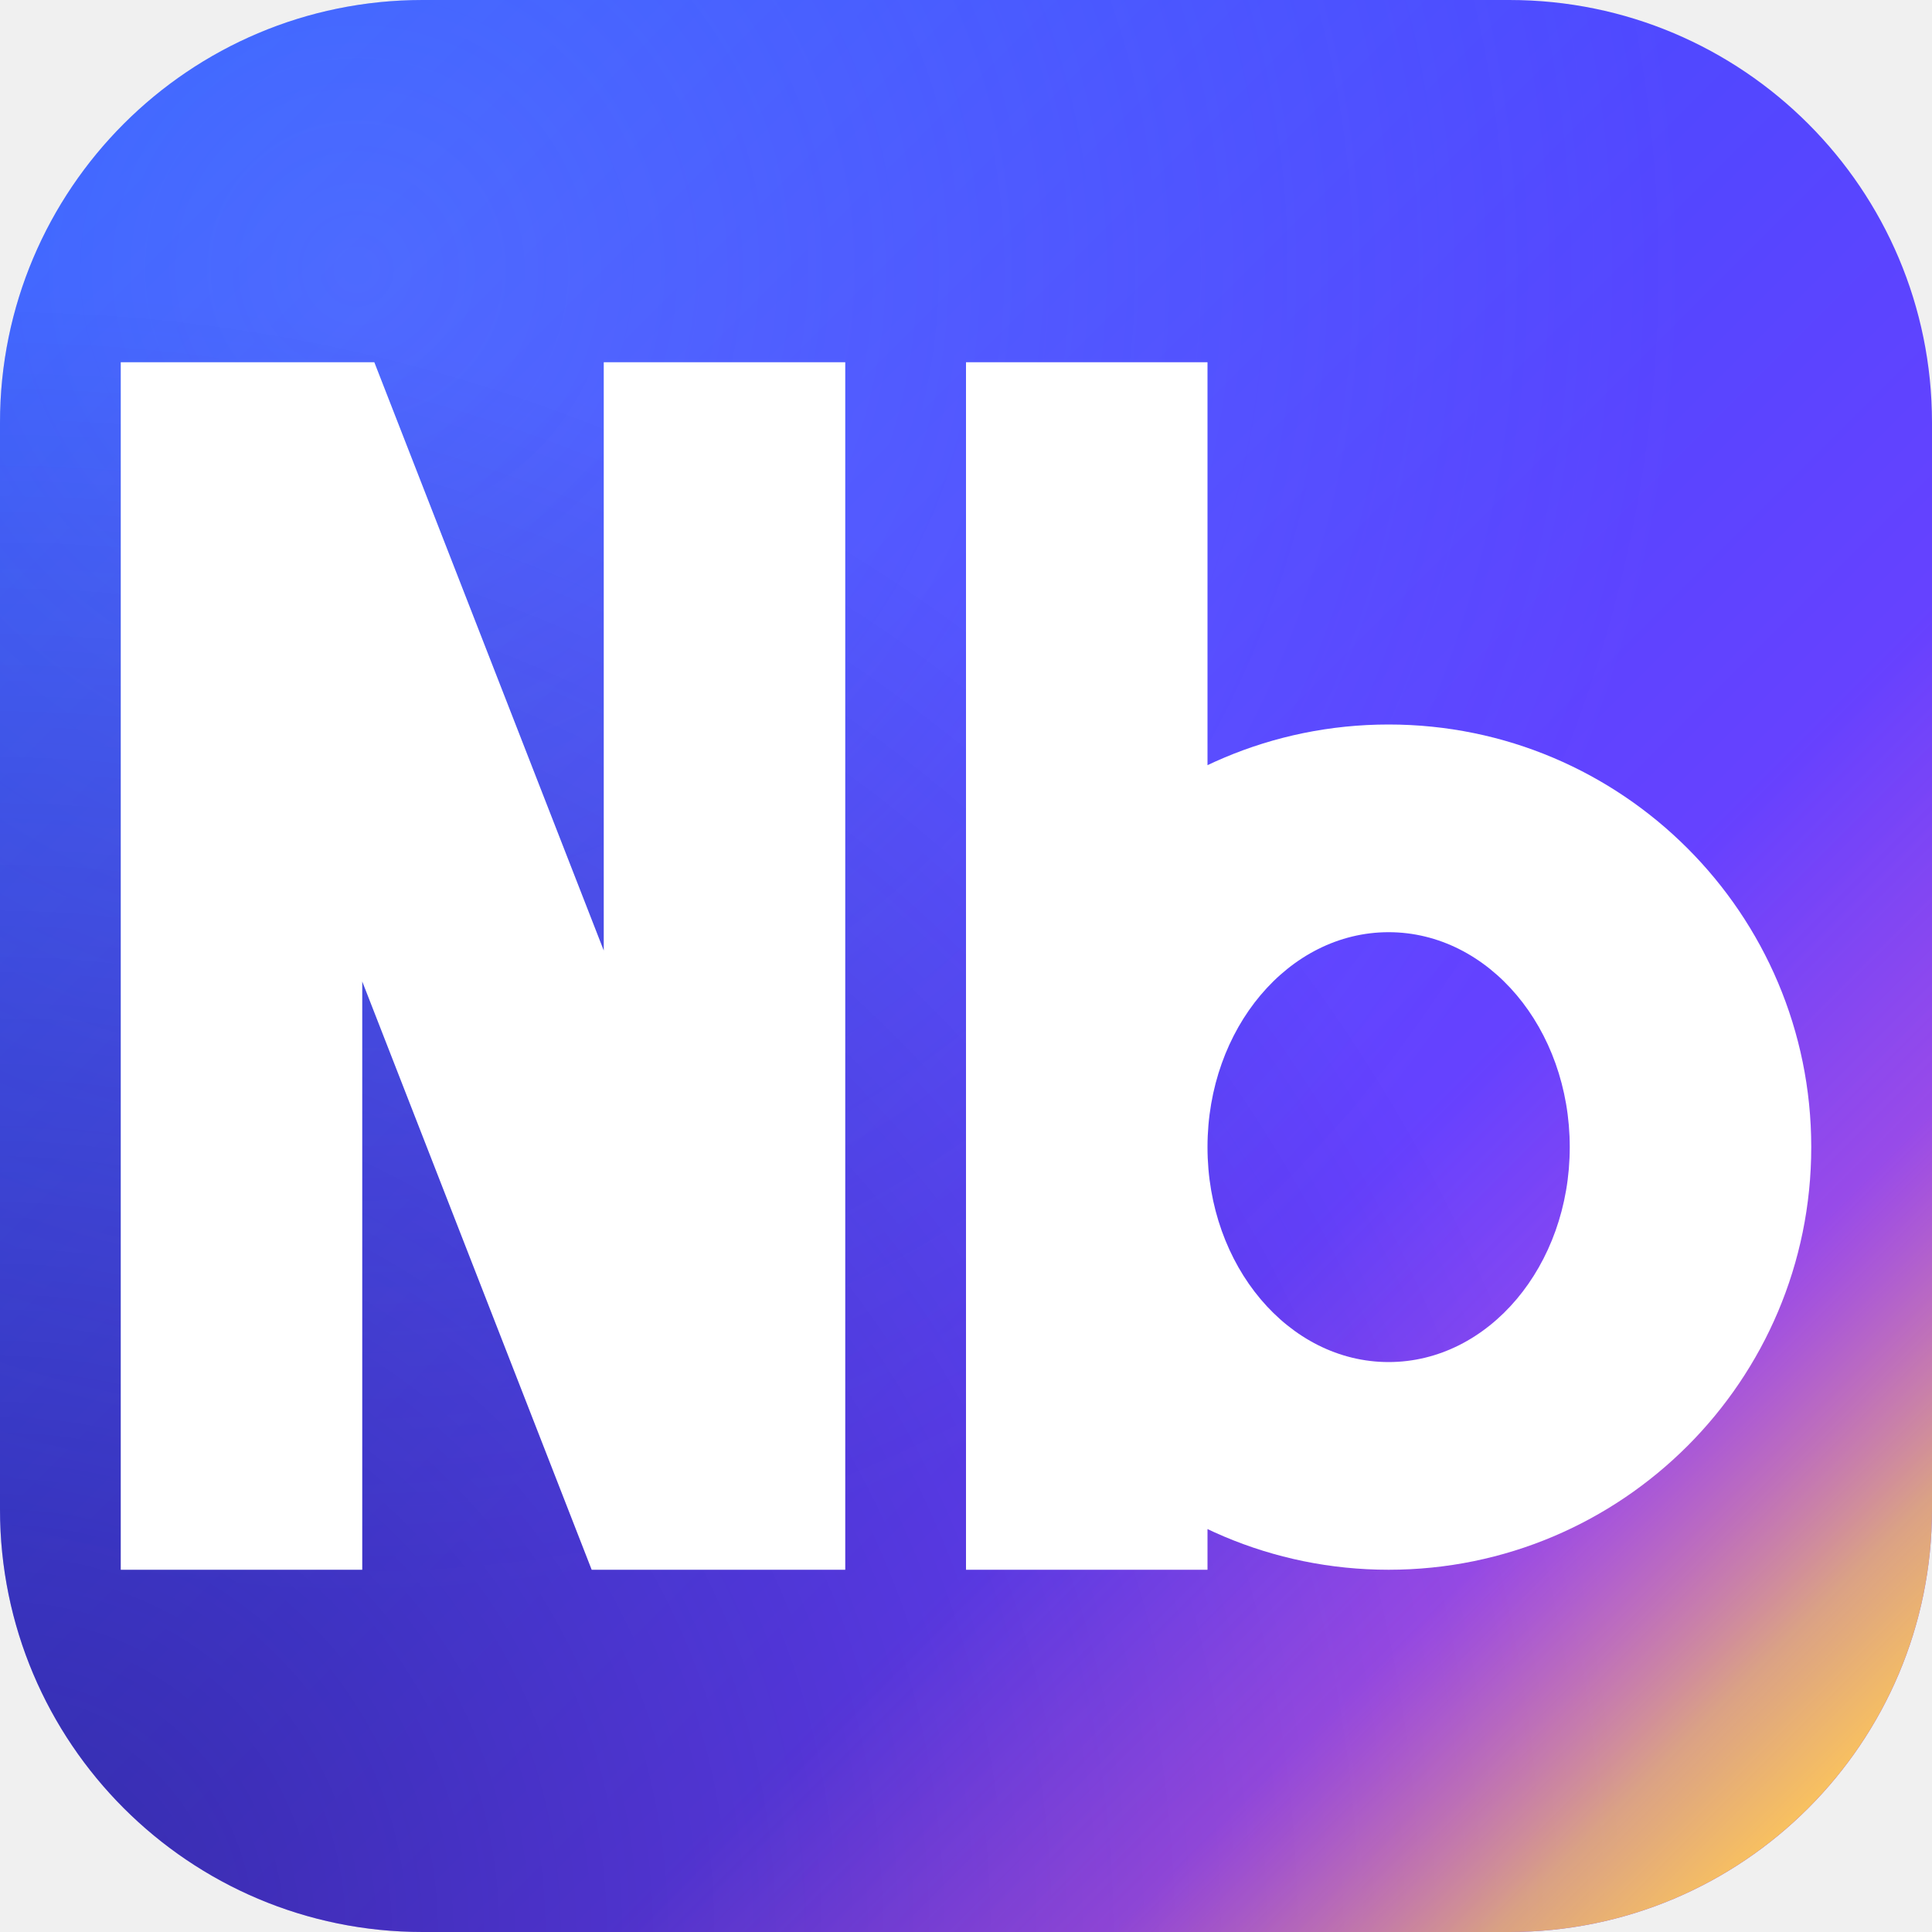
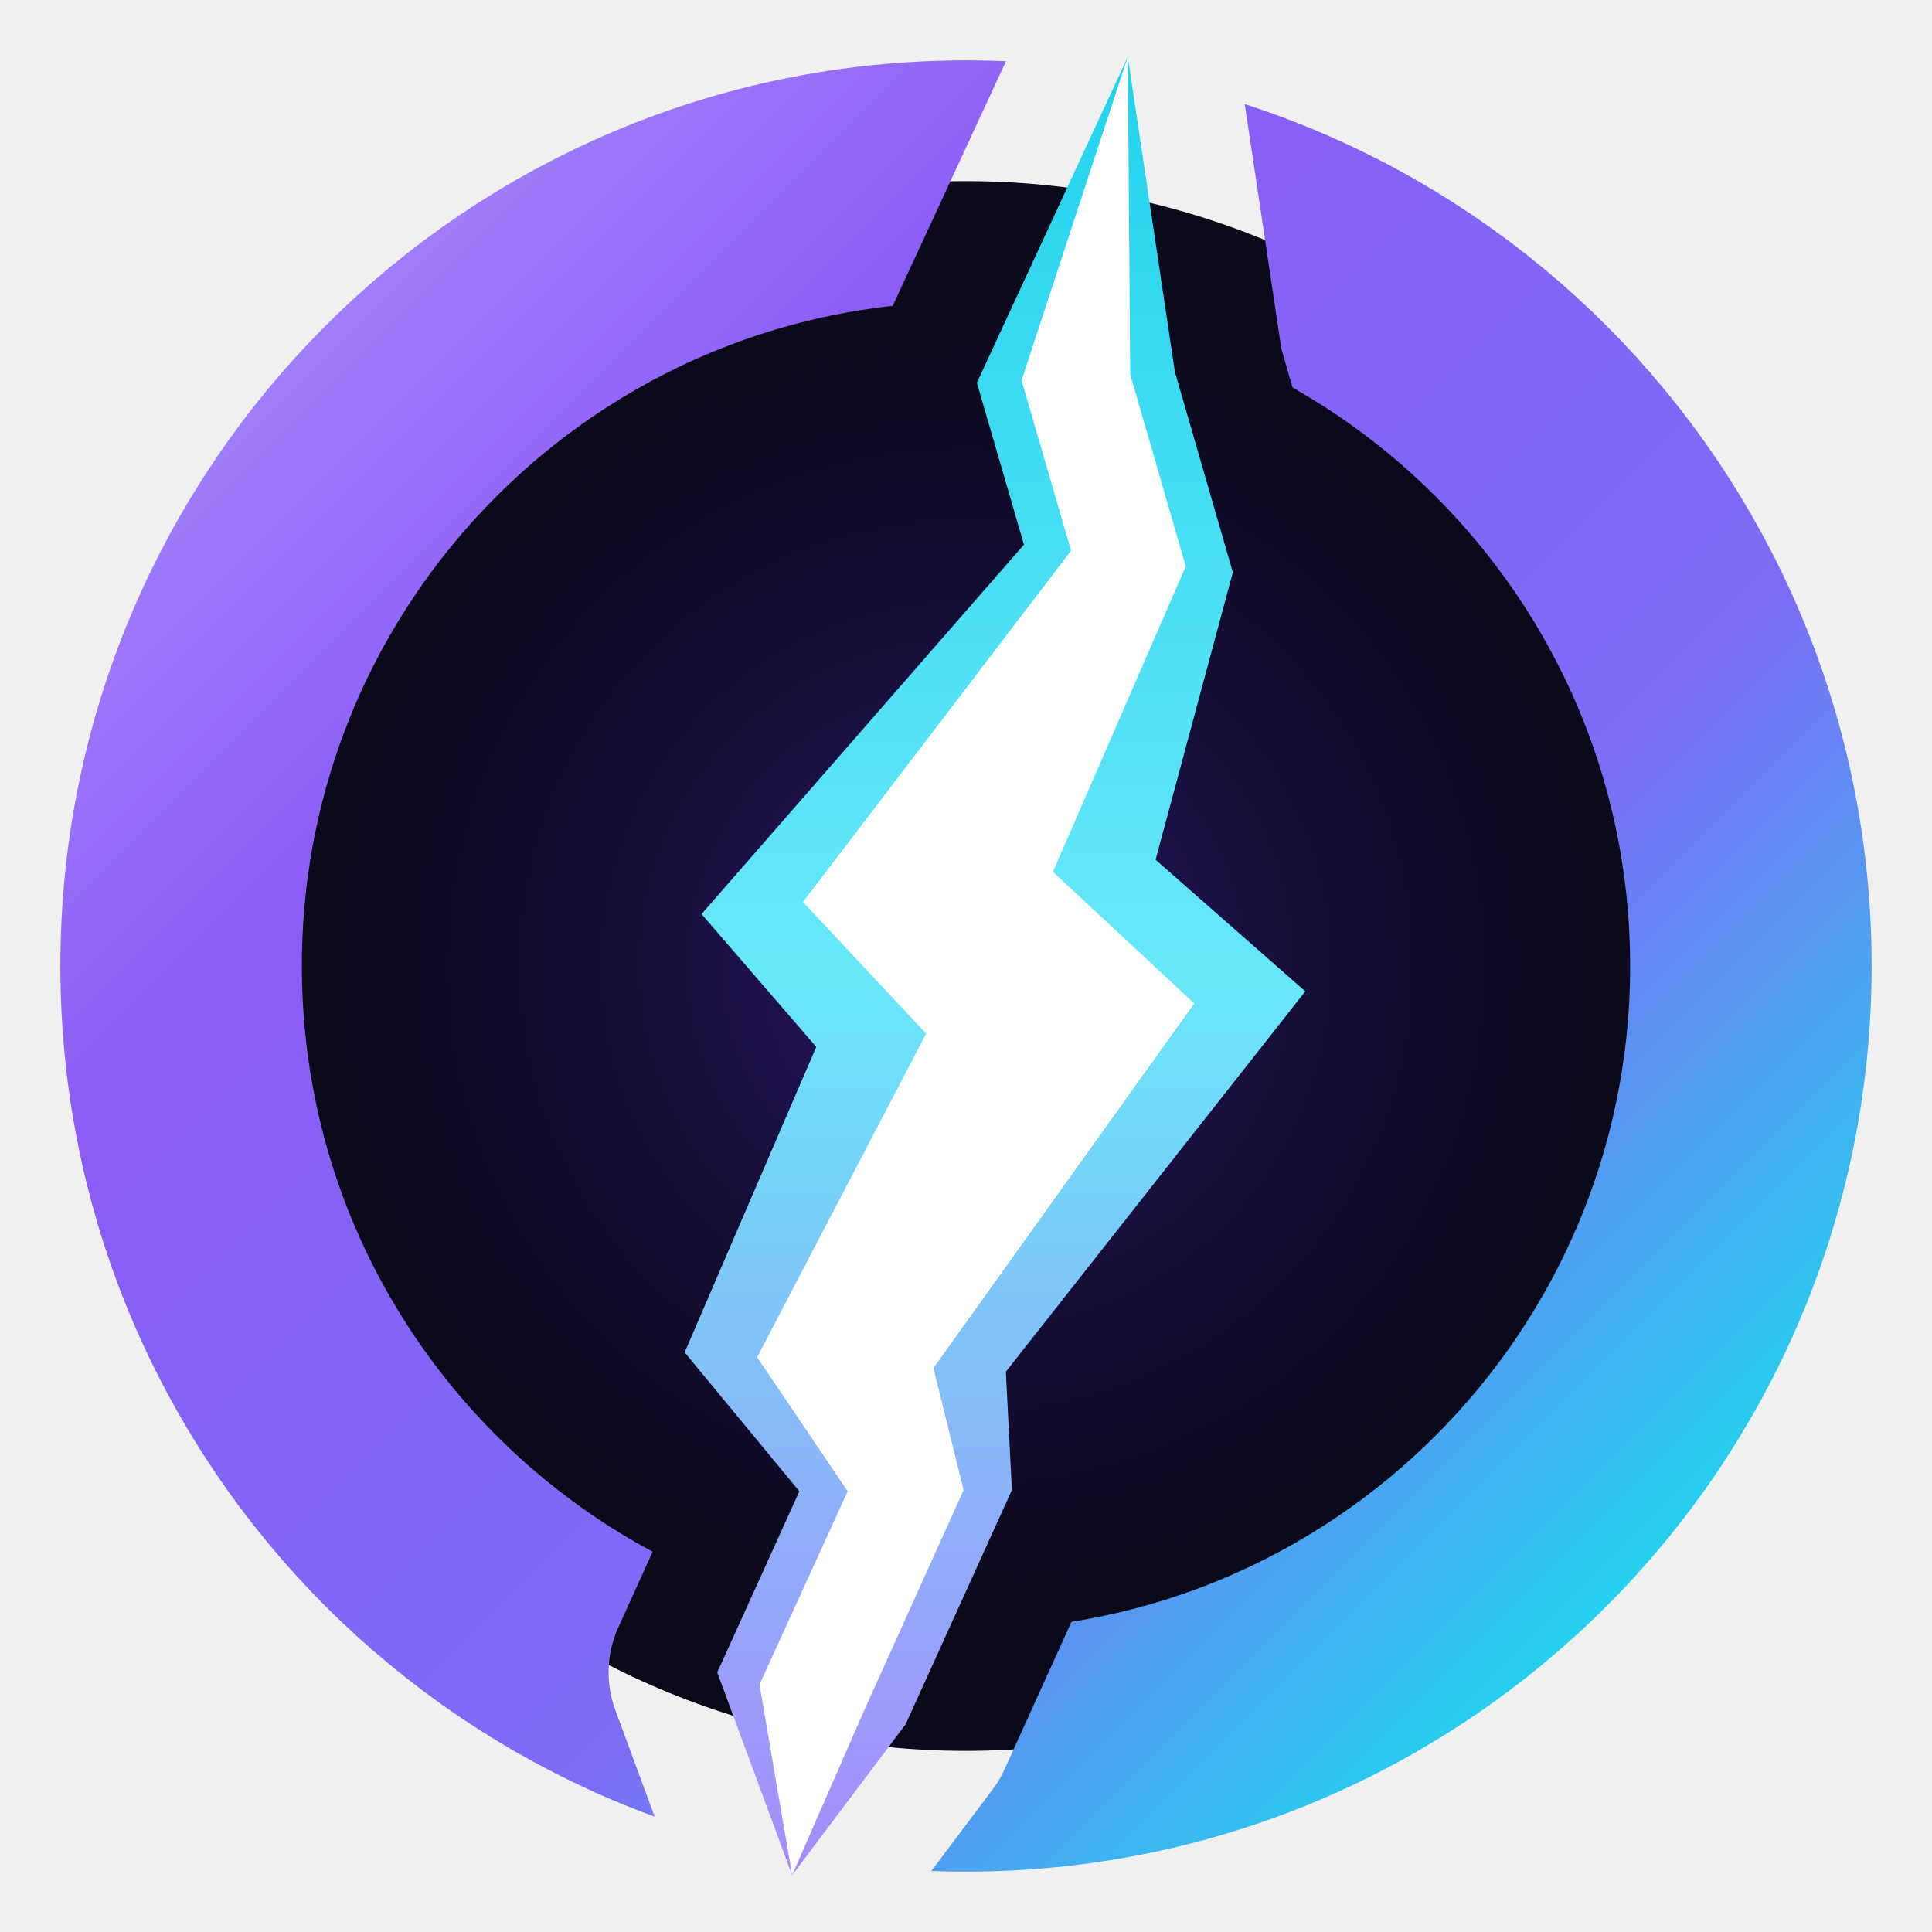
<svg xmlns="http://www.w3.org/2000/svg" viewBox="0 0 16 16">
  <defs>
-     <linearGradient id="nb-base" x1="0" y1="0" x2="16" y2="16" gradientUnits="userSpaceOnUse">
-       <stop offset="0" stop-color="#2B5BFF" />
-       <stop offset="0.5" stop-color="#5546FF" />
-       <stop offset="0.85" stop-color="#7A3CFF" />
+     <linearGradient id="rf-ring" x1="0.5" y1="0.5" x2="15.5" y2="15.5" gradientUnits="userSpaceOnUse">
+       <stop offset="0" stop-color="#B69CFF" />
+       <stop offset="0.3" stop-color="#8B5CF6" />
+       <stop offset="0.62" stop-color="#7C6CF6" />
+       <stop offset="0.86" stop-color="#22D3EE" />
    </linearGradient>
-     <linearGradient id="nb-gold" x1="16" y1="16" x2="9.92" y2="9.92" gradientUnits="userSpaceOnUse">
-       <stop offset="0.14" stop-color="#FFC857" stop-opacity="1" />
-       <stop offset="0.3" stop-color="#FFC857" stop-opacity="0.72" />
-       <stop offset="0.56" stop-color="#FF6FA8" stop-opacity="0.26" />
-       <stop offset="0.9" stop-color="#FF6FA8" stop-opacity="0" />
+     <radialGradient id="rf-portal" cx="8" cy="8" r="5.5" gradientUnits="userSpaceOnUse">
+       <stop offset="0" stop-color="#2A1766" />
+       <stop offset="0.55" stop-color="#140D33" />
+       <stop offset="1" stop-color="#0B0A1A" />
+     </radialGradient>
+     <linearGradient id="rf-core" x1="0" y1="0.62" x2="0" y2="15.47" gradientUnits="userSpaceOnUse">
+       <stop offset="0" stop-color="#22D3EE" />
+       <stop offset="0.5" stop-color="#67E8F9" />
+       <stop offset="1" stop-color="#A78BFA" />
    </linearGradient>
-     <radialGradient id="nb-depth" cx="0" cy="16" r="13.6" gradientUnits="userSpaceOnUse">
-       <stop offset="0" stop-color="#0B0738" stop-opacity="0.42" />
-       <stop offset="1" stop-color="#0B0738" stop-opacity="0" />
-     </radialGradient>
-     <radialGradient id="nb-bloom" cx="2.96" cy="2.24" r="11.04" gradientUnits="userSpaceOnUse">
-       <stop offset="0" stop-color="#8FB0FF" stop-opacity="0.24" />
-       <stop offset="1" stop-color="#8FB0FF" stop-opacity="0" />
-     </radialGradient>
+     <mask id="rf-cut" maskUnits="userSpaceOnUse" x="0" y="0" width="16" height="16">
+       <rect width="16" height="16" fill="#fff" />
+       <path d="M9.34 0.47L8.09 3.17L8.48 4.51L5.81 7.57L6.76 8.67L5.67 11.2L6.62 12.35L5.94 13.85L6.56 15.53L6.56 15.53L7.5 14.28L8.38 12.34L8.33 11.36L10.81 8.21L9.57 7.12L10.21 4.74L9.73 3.08L9.34 0.47Z" fill="#000" stroke="#000" stroke-width="1.8" stroke-linejoin="round" />
+     </mask>
  </defs>
-   <rect x="0" y="0" width="16" height="16" rx="3.5" fill="url(#nb-base)" />
-   <rect x="0" y="0" width="16" height="16" rx="3.5" fill="url(#nb-bloom)" />
-   <rect x="0" y="0" width="16" height="16" rx="3.5" fill="url(#nb-depth)" />
-   <rect x="0" y="0" width="16" height="16" rx="3.5" fill="url(#nb-gold)" />
-   <path d="M1 3H3V13H1ZM5 3H7V13H5ZM1 3H3.1L7 13H4.9ZM8 3H10V13H8ZM8 9.5A3.5 3.5 0 1 1 15 9.5A3.5 3.5 0 1 1 8 9.5ZM10 9.5A1.5 1.78 0 1 0 13 9.5A1.5 1.78 0 1 0 10 9.5Z" fill="#FFFFFF" />
+   <circle cx="8" cy="8" r="6.5" fill="url(#rf-portal)" />
+   <circle cx="8" cy="8" r="6.5" fill="none" stroke="url(#rf-ring)" stroke-width="2" mask="url(#rf-cut)" />
+   <path d="M9.34 0.47L8.09 3.17L8.48 4.51L5.81 7.57L6.76 8.67L5.67 11.2L6.62 12.35L5.94 13.85L6.56 15.53L6.56 15.53L7.5 14.28L8.38 12.34L8.33 11.36L10.81 8.21L9.57 7.12L10.21 4.74L9.73 3.08L9.34 0.47Z" fill="url(#rf-core)" />
+   <path d="M9.34 0.47L8.46 3.15L8.87 4.56L6.65 7.47L7.67 8.56L6.27 11.24L7.02 12.35L6.29 13.95L6.56 15.53L6.56 15.53L7.15 14.18L7.98 12.34L7.73 11.33L9.89 8.31L8.72 7.22L9.82 4.69L9.36 3.1L9.34 0.47Z" fill="#FFFFFF" />
</svg>
